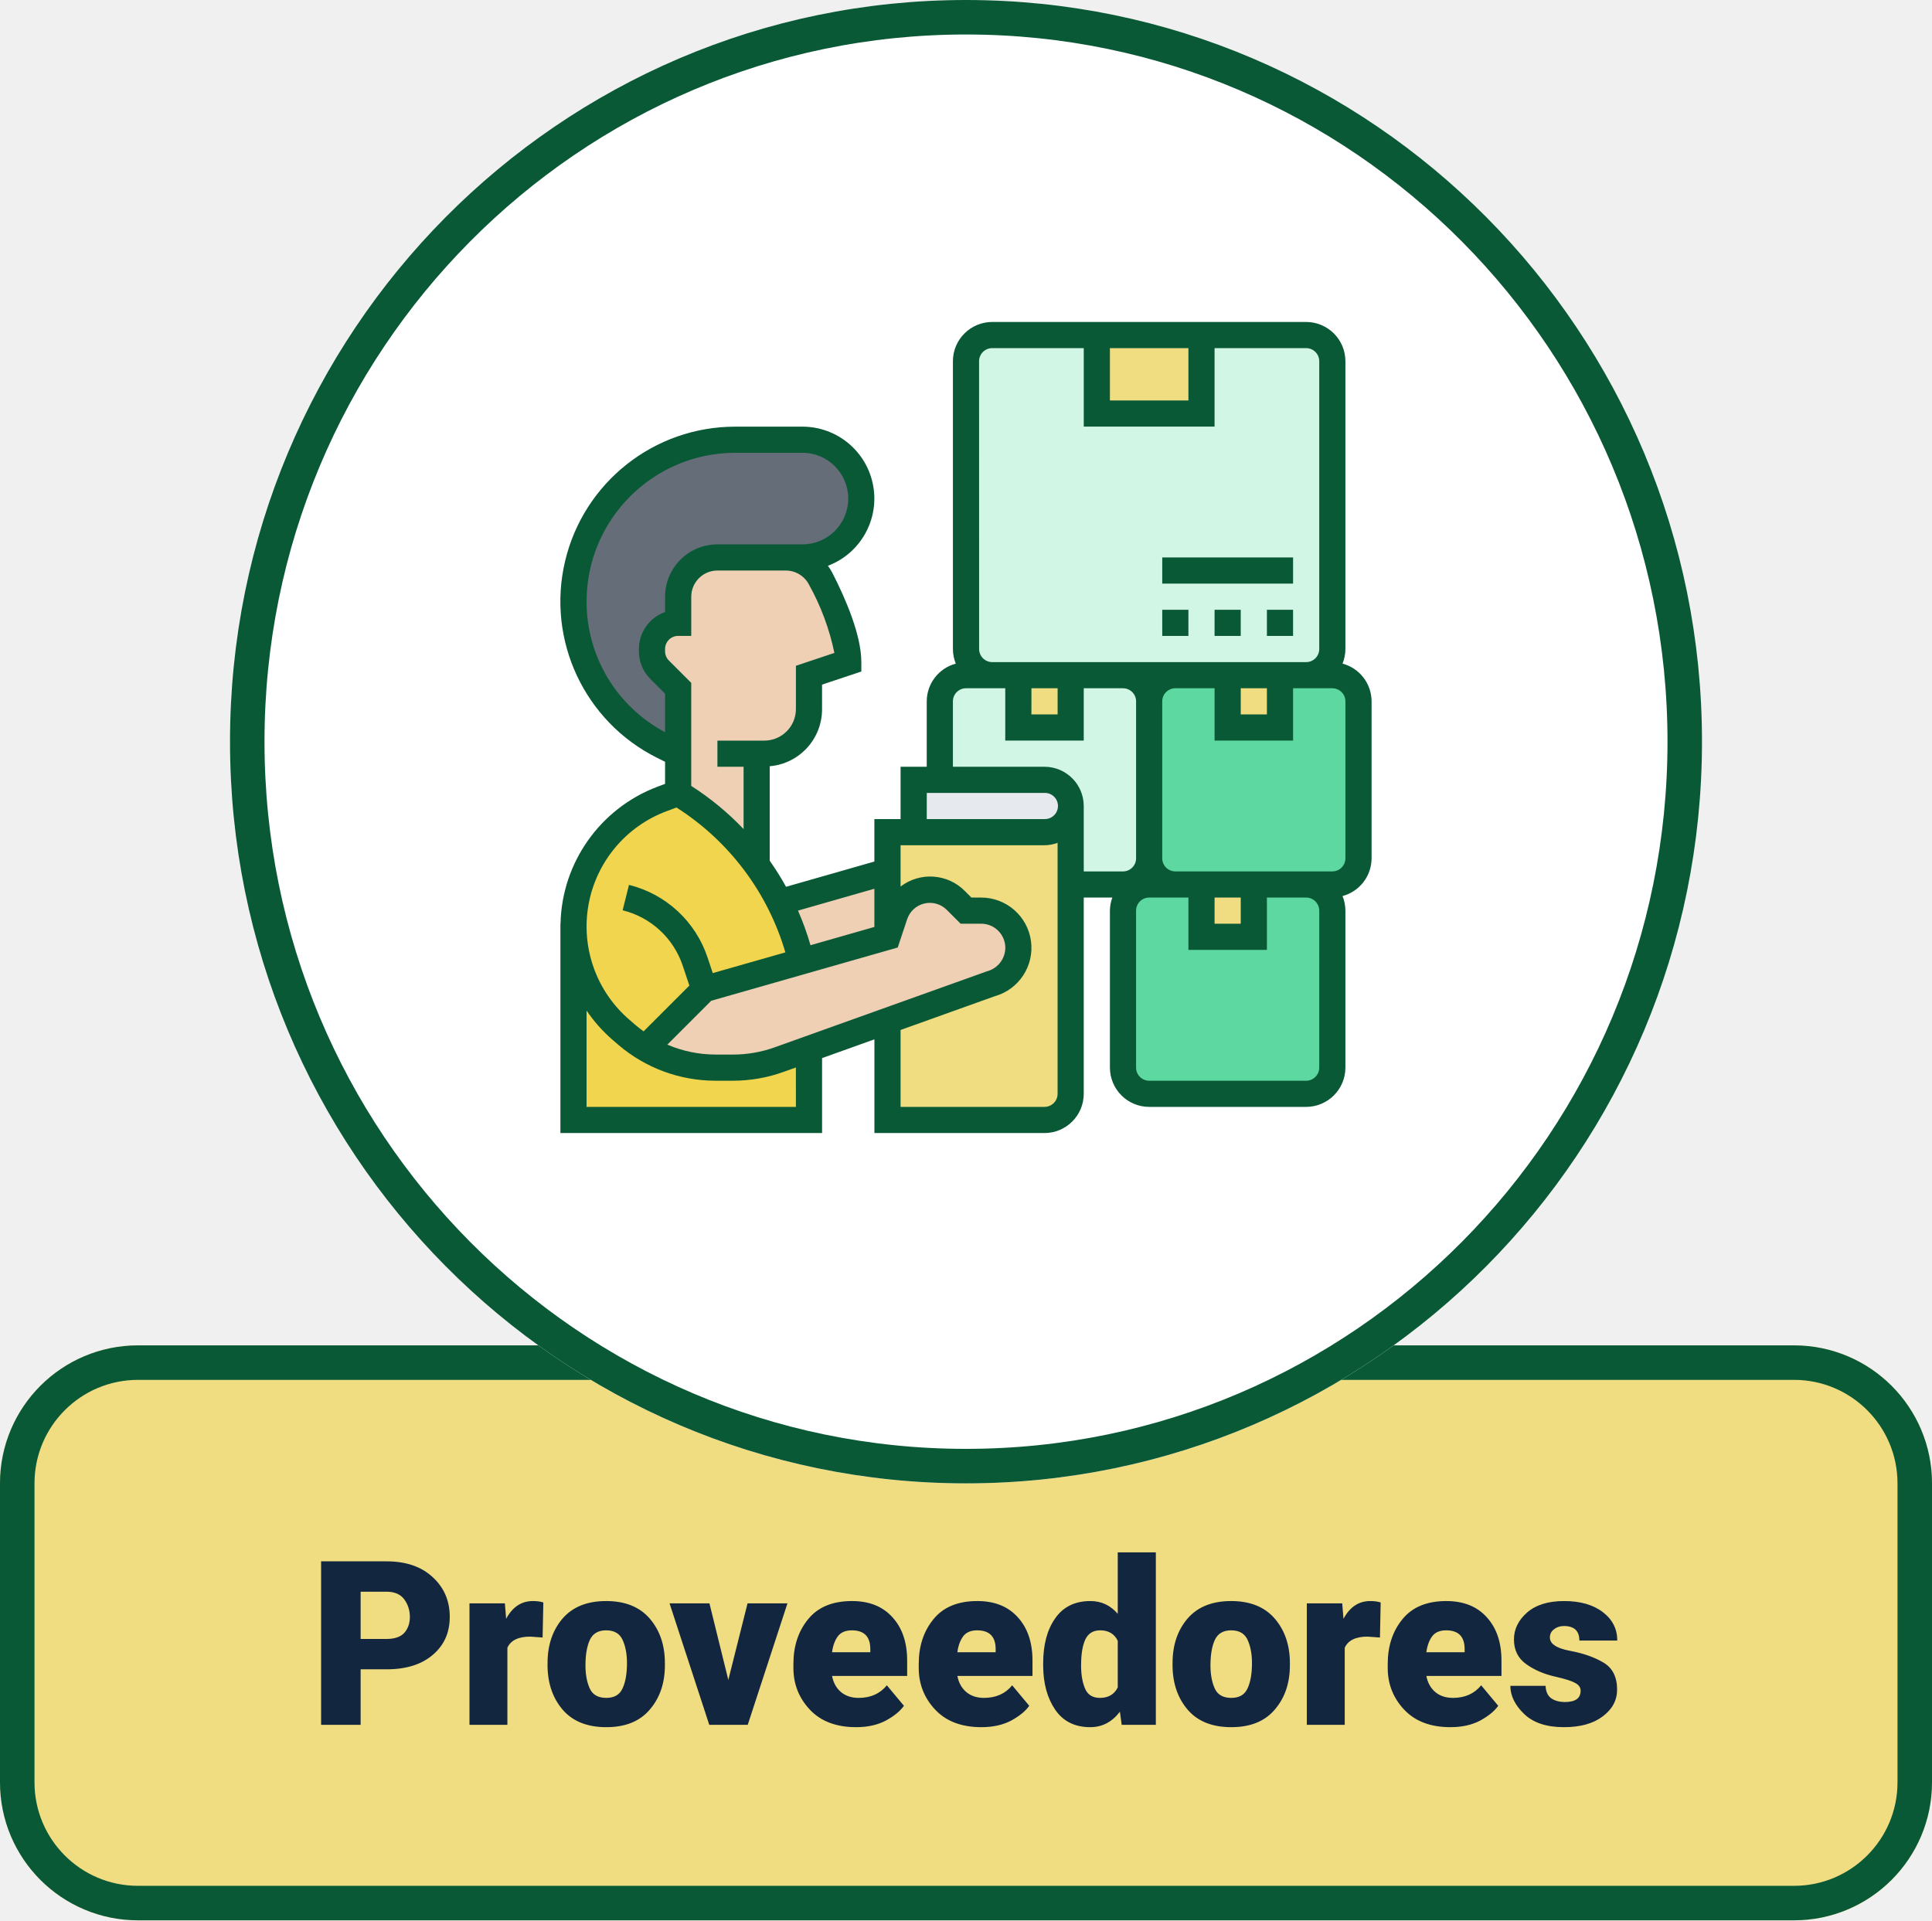
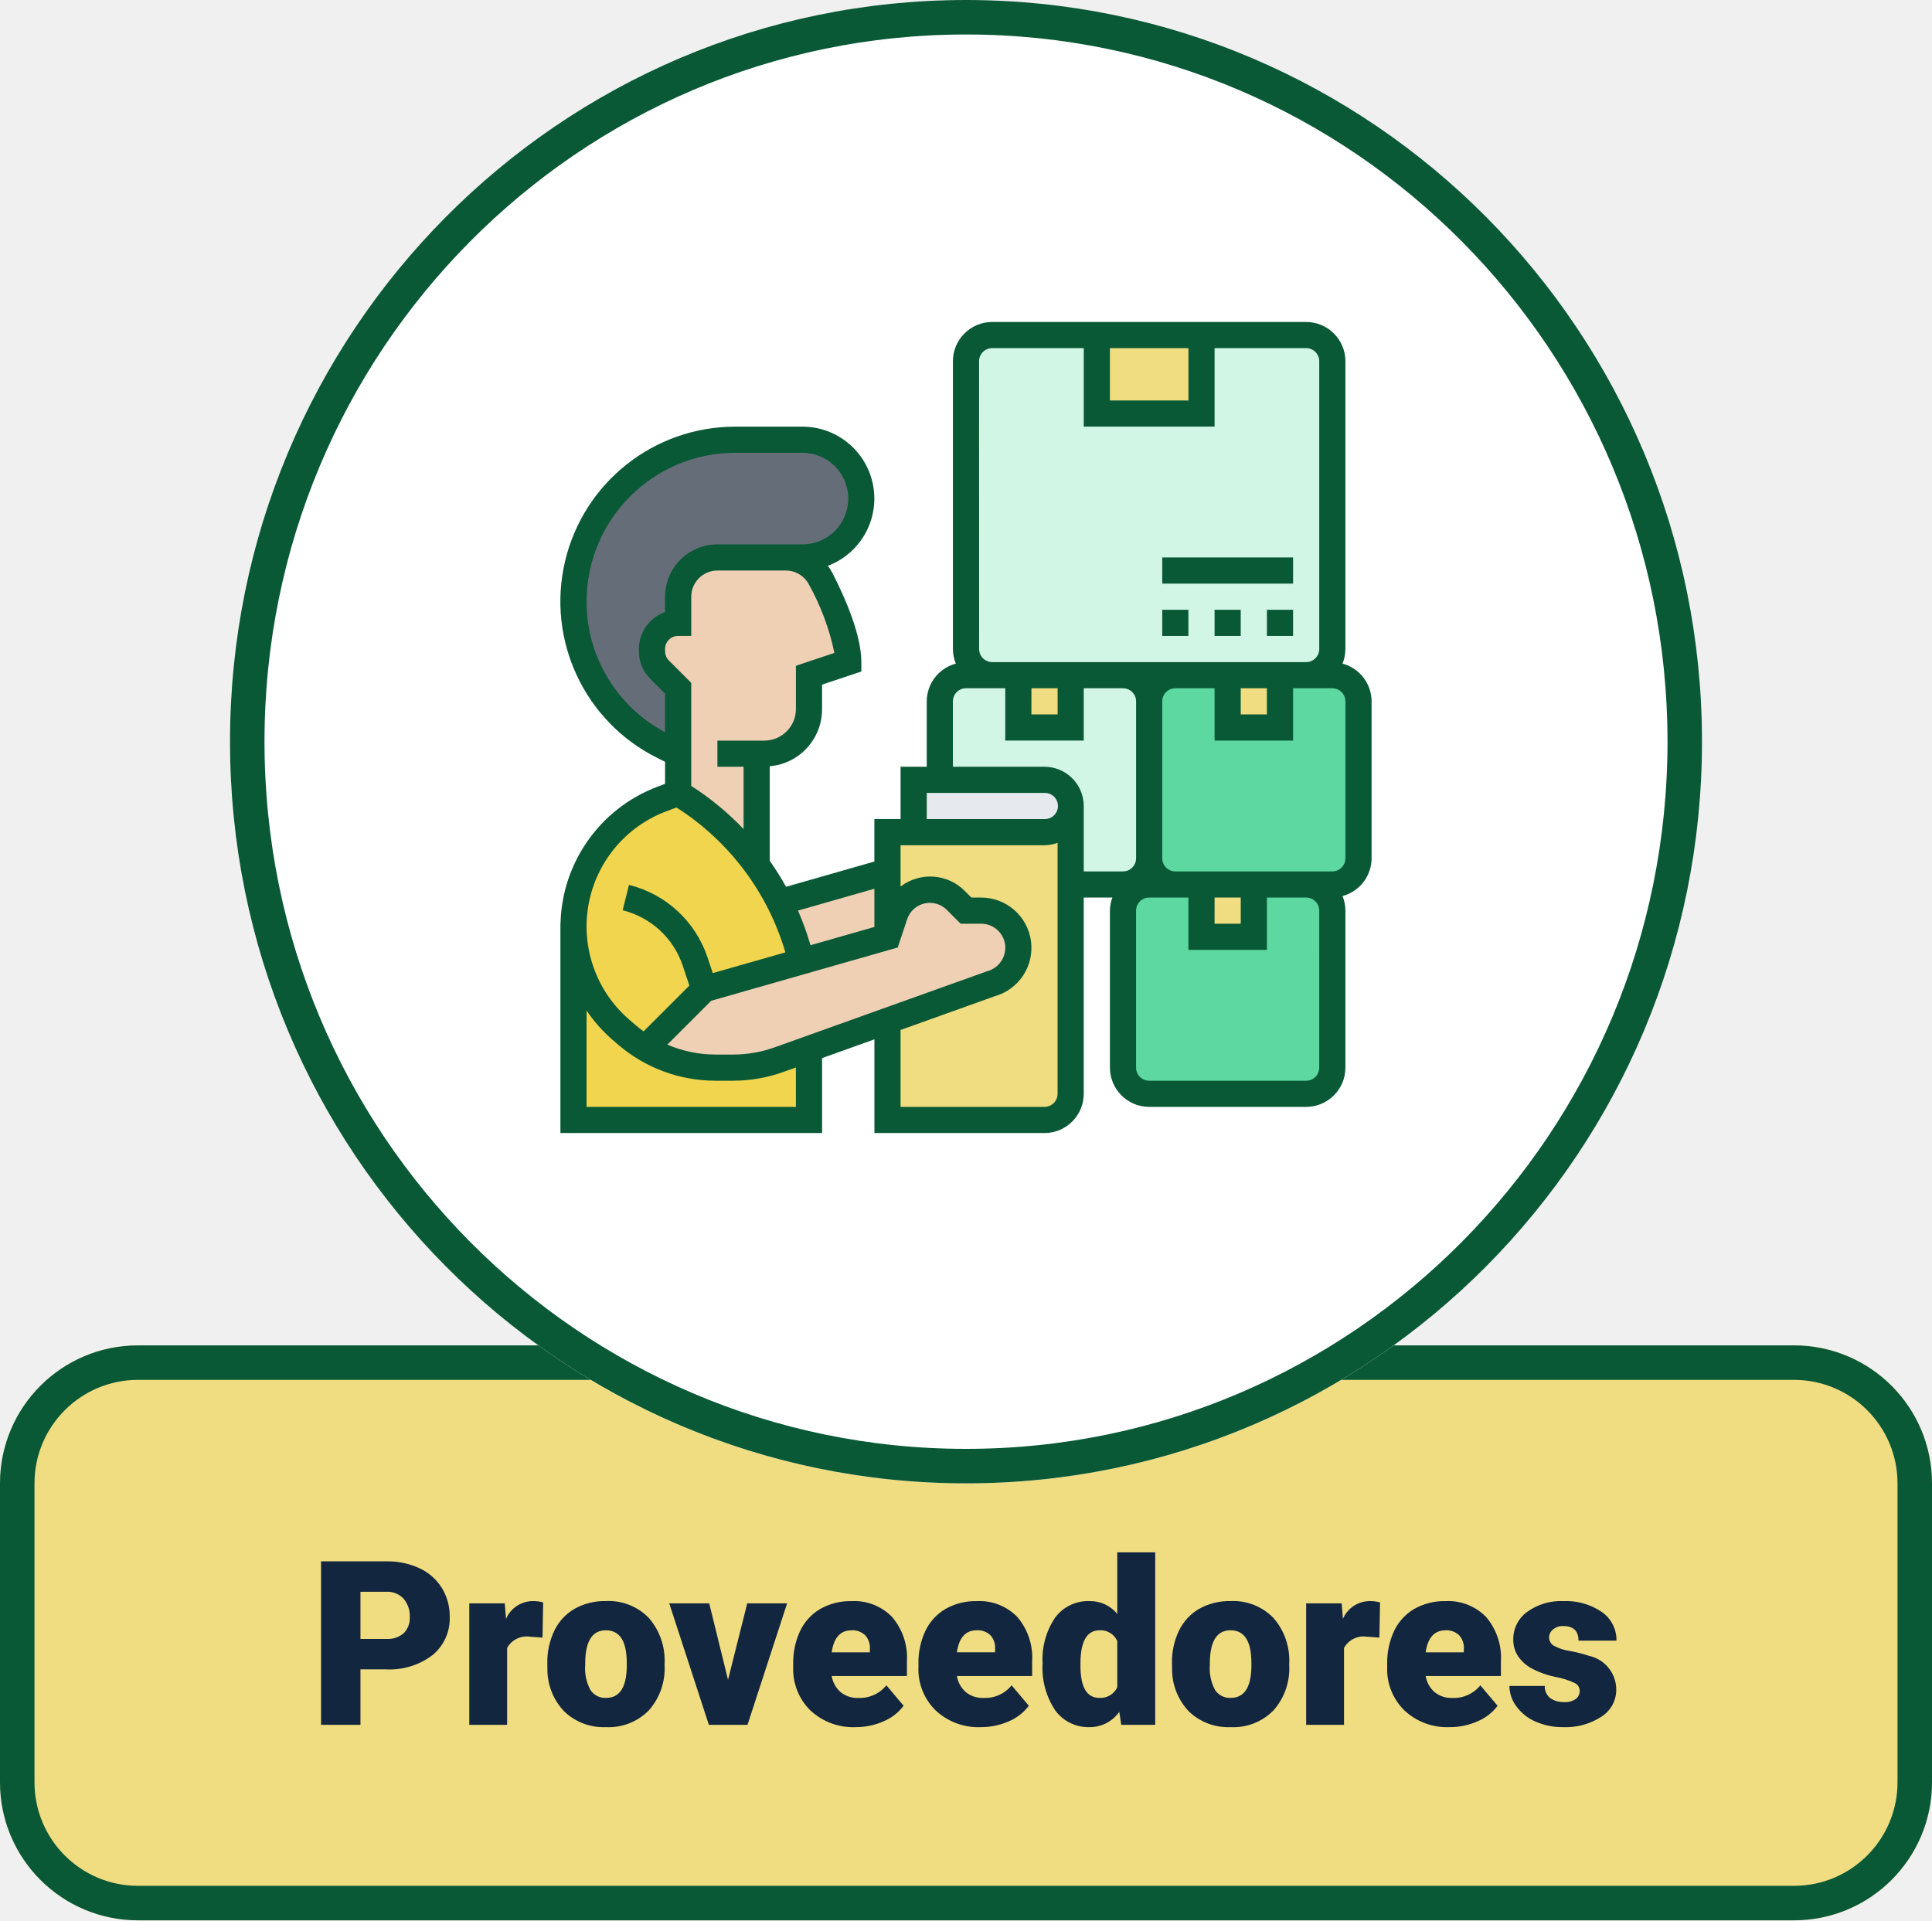
<svg xmlns="http://www.w3.org/2000/svg" width="168" height="167" viewBox="0 0 168 167">
-   <g id="Grupo_97194" data-name="Grupo 97194" transform="translate(-616.919 -2688)">
+   <g id="Grupo_99472" data-name="Grupo 99472" transform="translate(-616.919 -2688)">
    <g id="Rectángulo_32953" data-name="Rectángulo 32953" transform="translate(616.919 2805)" fill="#f0dd81" stroke="#0a5936" stroke-width="3">
      <rect width="168" height="50" rx="12" stroke="none" />
      <rect x="1.5" y="1.5" width="165" height="47" rx="10.5" fill="none" />
    </g>
-     <text id="Feature_One" data-name="Feature One" transform="translate(700.919 2838)" fill="#12263f" font-size="20" font-family="Roboto-Black, Roboto" font-weight="800">
-       <tspan x="-57.158" y="0">Proveedores</tspan>
-     </text>
+     <path id="Feature_One" data-name="Feature One" d="M-52.656-4.824V0h-3.428V-14.219h5.674a6.608,6.608,0,0,1,2.886.6,4.526,4.526,0,0,1,1.943,1.709,4.667,4.667,0,0,1,.688,2.515,4.114,4.114,0,0,1-1.489,3.325,6.179,6.179,0,0,1-4.087,1.245Zm0-2.646h2.246a2.118,2.118,0,0,0,1.519-.5,1.85,1.85,0,0,0,.522-1.406,2.287,2.287,0,0,0-.537-1.592,1.9,1.9,0,0,0-1.465-.605h-2.285Zm15.83-.117-1.084-.078a1.947,1.947,0,0,0-1.992.977V0h-3.291V-10.566h3.086L-40-9.209a2.548,2.548,0,0,1,2.314-1.553,3.209,3.209,0,0,1,.918.117Zm.42,2.207A6.236,6.236,0,0,1-35.791-8.2a4.4,4.4,0,0,1,1.768-1.9,5.323,5.323,0,0,1,2.705-.664,4.858,4.858,0,0,1,3.74,1.47,5.64,5.64,0,0,1,1.367,4v.117a5.472,5.472,0,0,1-1.372,3.921A4.871,4.871,0,0,1-31.3.2a4.927,4.927,0,0,1-3.623-1.353A5.29,5.29,0,0,1-36.4-4.824Zm3.291.205a3.932,3.932,0,0,0,.459,2.148,1.529,1.529,0,0,0,1.357.684q1.758,0,1.8-2.705v-.332q0-2.842-1.816-2.842-1.65,0-1.787,2.451Zm12.422,1.26,1.67-6.65h3.467L-19,0h-3.359l-3.447-10.566h3.477ZM-9.59.2a5.432,5.432,0,0,1-3.936-1.45,5.008,5.008,0,0,1-1.5-3.774V-5.3a6.489,6.489,0,0,1,.6-2.861,4.395,4.395,0,0,1,1.753-1.919,5.292,5.292,0,0,1,2.734-.679A4.574,4.574,0,0,1-6.426-9.38,5.43,5.43,0,0,1-5.137-5.527v1.279H-11.68a2.372,2.372,0,0,0,.771,1.4,2.3,2.3,0,0,0,1.543.508A2.958,2.958,0,0,0-6.924-3.437l1.5,1.777A4.2,4.2,0,0,1-7.163-.308,5.891,5.891,0,0,1-9.59.2Zm-.371-8.418q-1.445,0-1.719,1.914h3.32v-.254a1.63,1.63,0,0,0-.4-1.226A1.593,1.593,0,0,0-9.961-8.223ZM1.3.2a5.432,5.432,0,0,1-3.936-1.45,5.008,5.008,0,0,1-1.5-3.774V-5.3a6.489,6.489,0,0,1,.6-2.861,4.395,4.395,0,0,1,1.753-1.919,5.292,5.292,0,0,1,2.734-.679A4.574,4.574,0,0,1,4.463-9.38,5.43,5.43,0,0,1,5.752-5.527v1.279H-.791a2.372,2.372,0,0,0,.771,1.4,2.3,2.3,0,0,0,1.543.508A2.958,2.958,0,0,0,3.965-3.437l1.5,1.777A4.2,4.2,0,0,1,3.726-.308,5.891,5.891,0,0,1,1.3.2ZM.928-8.223q-1.445,0-1.719,1.914h3.32v-.254a1.63,1.63,0,0,0-.4-1.226A1.593,1.593,0,0,0,.928-8.223ZM6.66-5.361A6.455,6.455,0,0,1,7.744-9.316a3.568,3.568,0,0,1,3.027-1.445,3.035,3.035,0,0,1,2.383,1.113V-15h3.3V0H13.5L13.33-1.133A3.116,3.116,0,0,1,10.752.2,3.562,3.562,0,0,1,7.764-1.25,6.659,6.659,0,0,1,6.66-5.361Zm3.291.205q0,2.813,1.641,2.813a1.62,1.62,0,0,0,1.563-.918V-7.285a1.576,1.576,0,0,0-1.543-.937q-1.523,0-1.65,2.461Zm7.959-.225A6.236,6.236,0,0,1,18.525-8.2a4.4,4.4,0,0,1,1.768-1.9A5.323,5.323,0,0,1,23-10.762a4.858,4.858,0,0,1,3.74,1.47,5.64,5.64,0,0,1,1.367,4v.117a5.472,5.472,0,0,1-1.372,3.921A4.871,4.871,0,0,1,23.018.2a4.927,4.927,0,0,1-3.623-1.353A5.29,5.29,0,0,1,17.92-4.824Zm3.291.205a3.932,3.932,0,0,0,.459,2.148,1.529,1.529,0,0,0,1.357.684q1.758,0,1.8-2.705v-.332q0-2.842-1.816-2.842-1.65,0-1.787,2.451ZM35.947-7.588l-1.084-.078a1.947,1.947,0,0,0-1.992.977V0H29.58V-10.566h3.086l.107,1.357a2.548,2.548,0,0,1,2.314-1.553,3.209,3.209,0,0,1,.918.117ZM42.061.2a5.432,5.432,0,0,1-3.936-1.45,5.008,5.008,0,0,1-1.5-3.774V-5.3a6.489,6.489,0,0,1,.6-2.861,4.395,4.395,0,0,1,1.753-1.919,5.292,5.292,0,0,1,2.734-.679A4.574,4.574,0,0,1,45.225-9.38a5.43,5.43,0,0,1,1.289,3.853v1.279H39.971a2.372,2.372,0,0,0,.771,1.4,2.3,2.3,0,0,0,1.543.508,2.958,2.958,0,0,0,2.441-1.094l1.5,1.777A4.2,4.2,0,0,1,44.487-.308,5.891,5.891,0,0,1,42.061.2Zm-.371-8.418q-1.445,0-1.719,1.914h3.32v-.254a1.63,1.63,0,0,0-.4-1.226A1.593,1.593,0,0,0,41.689-8.223Zm11.68,5.254a.76.76,0,0,0-.439-.674,6.685,6.685,0,0,0-1.67-.527,7.615,7.615,0,0,1-2.031-.718,3.4,3.4,0,0,1-1.221-1.079,2.577,2.577,0,0,1-.42-1.455,2.92,2.92,0,0,1,1.2-2.4,4.948,4.948,0,0,1,3.145-.942,5.482,5.482,0,0,1,3.359.947,2.962,2.962,0,0,1,1.27,2.49h-3.3q0-1.27-1.338-1.27a1.326,1.326,0,0,0-.869.288.892.892,0,0,0-.352.718.819.819,0,0,0,.43.713,4.06,4.06,0,0,0,1.372.449,11.857,11.857,0,0,1,1.655.42,3.007,3.007,0,0,1,2.383,2.939A2.767,2.767,0,0,1,55.259-.713,5.632,5.632,0,0,1,51.934.2a5.747,5.747,0,0,1-2.422-.488,4.05,4.05,0,0,1-1.66-1.328,3.007,3.007,0,0,1-.6-1.768h3.076a1.272,1.272,0,0,0,.488,1.069,2.009,2.009,0,0,0,1.2.337,1.58,1.58,0,0,0,1.011-.273A.875.875,0,0,0,53.369-2.969Z" transform="translate(700.919 2838)" fill="#12263f" />
    <g id="Elipse_4454" data-name="Elipse 4454" transform="translate(636.919 2688)" fill="#fff" stroke="#0a5936" stroke-width="3">
      <ellipse cx="64" cy="64.5" rx="64" ry="64.5" stroke="none" />
      <ellipse cx="64" cy="64.5" rx="62.5" ry="63" fill="none" />
    </g>
    <g id="inventario" transform="translate(664.651 2715)">
      <g id="Grupo_97191" data-name="Grupo 97191" transform="translate(2.138 2.138)">
        <g id="Grupo_97175" data-name="Grupo 97175" transform="translate(47.782 47.782)">
          <path id="Trazado_141045" data-name="Trazado 141045" d="M62.2,46.275V59.927A2.282,2.282,0,0,1,59.927,62.2H46.275A2.282,2.282,0,0,1,44,59.927V46.275A2.282,2.282,0,0,1,46.275,44h4.551v4.551h4.551V44h4.551A2.282,2.282,0,0,1,62.2,46.275Z" transform="translate(-44 -44)" fill="#5cd8a0" />
        </g>
        <g id="Grupo_97176" data-name="Grupo 97176" transform="translate(50.057 29.579)">
          <path id="Trazado_141046" data-name="Trazado 141046" d="M64.2,43.927A2.282,2.282,0,0,1,61.927,46.2H48.275A2.282,2.282,0,0,1,46,43.927V30.275A2.282,2.282,0,0,1,48.275,28h4.551v4.551h4.551V28h4.551A2.282,2.282,0,0,1,64.2,30.275Z" transform="translate(-46 -28)" fill="#5cd8a0" />
        </g>
        <g id="Grupo_97177" data-name="Grupo 97177" transform="translate(31.855 29.579)">
          <path id="Trazado_141047" data-name="Trazado 141047" d="M48.2,30.275V43.927A2.282,2.282,0,0,1,45.927,46.2H41.377V39.377A2.282,2.282,0,0,0,39.1,37.1H30V30.275A2.282,2.282,0,0,1,32.275,28h4.551v4.551h4.551V28h4.551A2.282,2.282,0,0,1,48.2,30.275Z" transform="translate(-30 -28)" fill="#d2f6e6" />
        </g>
        <g id="Grupo_97178" data-name="Grupo 97178" transform="translate(34.13 0)">
          <path id="Trazado_141048" data-name="Trazado 141048" d="M63.855,4.275V29.3a2.282,2.282,0,0,1-2.275,2.275h-27.3A2.282,2.282,0,0,1,32,29.3V4.275A2.282,2.282,0,0,1,34.275,2h9.1V8.826h9.1V2h9.1A2.282,2.282,0,0,1,63.855,4.275Z" transform="translate(-32 -2)" fill="#d2f6e6" />
        </g>
        <g id="Grupo_97179" data-name="Grupo 97179" transform="translate(45.507 0)">
          <path id="Trazado_141049" data-name="Trazado 141049" d="M42,2h9.1V8.826H42Z" transform="translate(-42 -2)" fill="#f0dd81" />
        </g>
        <g id="Grupo_97180" data-name="Grupo 97180" transform="translate(38.681 29.579)">
          <path id="Trazado_141050" data-name="Trazado 141050" d="M36,28h4.551v4.551H36Z" transform="translate(-36 -28)" fill="#f0dd81" />
        </g>
        <g id="Grupo_97181" data-name="Grupo 97181" transform="translate(56.883 29.579)">
          <path id="Trazado_141051" data-name="Trazado 141051" d="M52,28h4.551v4.551H52Z" transform="translate(-52 -28)" fill="#f0dd81" />
        </g>
        <g id="Grupo_97182" data-name="Grupo 97182" transform="translate(54.608 47.782)">
          <path id="Trazado_141052" data-name="Trazado 141052" d="M50,44h4.551v4.551H50Z" transform="translate(-50 -44)" fill="#f0dd81" />
        </g>
        <g id="Grupo_97183" data-name="Grupo 97183" transform="translate(0 9.101)">
          <path id="Trazado_141053" data-name="Trazado 141053" d="M21.909,10a5.119,5.119,0,0,1,0,10.239H14.514A3.418,3.418,0,0,0,11.1,23.652v2.275A2.292,2.292,0,0,0,8.826,28.2V28.4A2.282,2.282,0,0,0,9.5,30.012l1.6,1.6V37.3l-1.331-.66A14.065,14.065,0,0,1,16.062,10Z" transform="translate(-2 -10)" fill="#656d78" />
        </g>
        <g id="Grupo_97184" data-name="Grupo 97184" transform="translate(0 51.434)">
          <path id="Trazado_141054" data-name="Trazado 141054" d="M22.478,57.859v6.178H2V47.21a11.868,11.868,0,0,0,4.13,9l.512.421a11.508,11.508,0,0,0,1.6,1.16,11.811,11.811,0,0,0,6.1,1.7h1.524a11.89,11.89,0,0,0,3.993-.694Z" transform="translate(-2 -47.21)" fill="#f1d54e" />
        </g>
        <g id="Grupo_97185" data-name="Grupo 97185" transform="translate(0 39.818)">
          <path id="Trazado_141055" data-name="Trazado 141055" d="M13.377,54.065,8.246,59.2a11.507,11.507,0,0,1-1.6-1.16l-.512-.421a11.848,11.848,0,0,1,3.55-20.08L11.1,37a23.662,23.662,0,0,1,6.826,6.212A23.125,23.125,0,0,1,19.941,46.5a23.447,23.447,0,0,1,1.9,5.142v.011Z" transform="translate(-2 -37)" fill="#f1d54e" />
        </g>
        <g id="Grupo_97186" data-name="Grupo 97186" transform="translate(27.304 40.956)">
          <path id="Trazado_141056" data-name="Trazado 141056" d="M28.662,45.452a3.237,3.237,0,0,0-2.036,2.036L26,49.377v-9.1H39.652A2.292,2.292,0,0,0,41.927,38V63.029A2.282,2.282,0,0,1,39.652,65.3H26V56.68l9.01-3.231a3.232,3.232,0,0,0-.865-6.348h-1.32l-.865-.865A3.222,3.222,0,0,0,28.662,45.452Z" transform="translate(-26 -38)" fill="#f0dd81" />
        </g>
        <g id="Grupo_97187" data-name="Grupo 97187" transform="translate(29.579 38.681)">
          <path id="Trazado_141057" data-name="Trazado 141057" d="M39.377,36a2.282,2.282,0,0,1,2.275,2.275,2.292,2.292,0,0,1-2.275,2.275H28V36H39.377Z" transform="translate(-28 -36)" fill="#e6e9ed" />
        </g>
        <g id="Grupo_97188" data-name="Grupo 97188" transform="translate(17.941 46.644)">
          <path id="Trazado_141058" data-name="Trazado 141058" d="M27.133,43v5.688L19.67,50.816a23.447,23.447,0,0,0-1.9-5.142Z" transform="translate(-17.77 -43)" fill="#f0d0b4" />
        </g>
        <g id="Grupo_97189" data-name="Grupo 97189" transform="translate(6.246 48.243)">
          <path id="Trazado_141059" data-name="Trazado 141059" d="M38.981,47.164a3.238,3.238,0,0,1-1.422,5.4L28.548,55.8l-6.826,2.446-2.617.933a11.89,11.89,0,0,1-3.993.694H13.588a11.811,11.811,0,0,1-6.1-1.7l5.131-5.131,8.464-2.412v-.011l7.463-2.127.626-1.889a3.218,3.218,0,0,1,5.336-1.251l.865.865h1.32a3.243,3.243,0,0,1,2.287.944Z" transform="translate(-7.49 -44.405)" fill="#f0d0b4" />
        </g>
        <g id="Grupo_97190" data-name="Grupo 97190" transform="translate(6.826 19.34)">
          <path id="Trazado_141060" data-name="Trazado 141060" d="M17.1,36.065V45.69a23.662,23.662,0,0,0-6.826-6.212v-9.1l-1.6-1.6A2.282,2.282,0,0,1,8,27.157v-.193a2.292,2.292,0,0,1,2.275-2.275V22.413A3.418,3.418,0,0,1,13.688,19h5.939a3.425,3.425,0,0,1,3.049,1.866c1,1.957,2.389,5.063,2.389,7.236l-3.413,1.138v2.947a3.884,3.884,0,0,1-3.879,3.879Z" transform="translate(-8 -19)" fill="#f0d0b4" />
        </g>
      </g>
      <g id="Grupo_97192" data-name="Grupo 97192" transform="translate(1 1)">
        <path id="Trazado_141061" data-name="Trazado 141061" d="M69.01,30.711a3.4,3.4,0,0,0,.25-1.27V4.413A3.417,3.417,0,0,0,65.847,1h-27.3A3.417,3.417,0,0,0,35.13,4.413V29.442a3.4,3.4,0,0,0,.25,1.27,3.407,3.407,0,0,0-2.526,3.281v5.688H30.579v4.551H28.3v3.692l-7.679,2.195A24.794,24.794,0,0,0,19.2,47.852V39.636a4.973,4.973,0,0,0,4.551-4.977V32.537L27.166,31.4v-.82c0-2.353-1.37-5.518-2.518-7.758a4.624,4.624,0,0,0-.387-.618,6.253,6.253,0,0,0-2.215-12.1H16.2A15.2,15.2,0,0,0,9.4,38.9l.7.349v1.92l-.68.255a13.039,13.039,0,0,0-8.412,11.91H1v18.2H23.753V65.017l4.551-1.63v8.148h14.79a3.417,3.417,0,0,0,3.413-3.413V51.057h2.485a3.375,3.375,0,0,0-.209,1.138V65.847a3.417,3.417,0,0,0,3.413,3.413H65.847a3.417,3.417,0,0,0,3.413-3.413V52.195a3.4,3.4,0,0,0-.25-1.27,3.408,3.408,0,0,0,2.526-3.281V33.992A3.407,3.407,0,0,0,69.01,30.711ZM48.782,3.275h6.826V7.826H48.782ZM37.405,4.413a1.14,1.14,0,0,1,1.138-1.138h7.964V10.1H57.883V3.275h7.964a1.14,1.14,0,0,1,1.138,1.138V29.442a1.14,1.14,0,0,1-1.138,1.138h-27.3a1.14,1.14,0,0,1-1.138-1.138ZM60.159,32.855h2.275V35.13H60.159Zm-18.2,0h2.275V35.13H41.956Zm-9.1,9.1H43.094a1.138,1.138,0,1,1,0,2.275H32.855ZM14.11,60.033,30.331,55.4l.819-2.455A2.08,2.08,0,0,1,34.6,52.13l1.2,1.2h1.787a2.1,2.1,0,0,1,2.1,2.1,2.135,2.135,0,0,1-1.609,2.043l-18.455,6.61a10.708,10.708,0,0,1-3.609.626H14.481a10.7,10.7,0,0,1-4.184-.863ZM28.3,50.29v3.322L22.746,55.2a24.387,24.387,0,0,0-1.086-3.01Zm-3.477-20.51L21.478,30.9V34.66a2.748,2.748,0,0,1-2.746,2.747l-4.08,0v2.275h2.275V45.1a24.405,24.405,0,0,0-4.551-3.753V32.384l-1.942-1.942a1.133,1.133,0,0,1-.333-.805v-.195A1.14,1.14,0,0,1,11.239,28.3h1.138V24.891a2.278,2.278,0,0,1,2.275-2.275h5.942a2.274,2.274,0,0,1,2.03,1.243,21,21,0,0,1,2.2,5.922ZM3.275,25.3A12.94,12.94,0,0,1,16.2,12.377h5.846a3.982,3.982,0,1,1,0,7.964H14.652A4.555,4.555,0,0,0,10.1,24.891v1.332a3.42,3.42,0,0,0-2.275,3.218v.195a3.392,3.392,0,0,0,1,2.414L10.1,33.326v3.348A12.837,12.837,0,0,1,3.275,25.3Zm6.945,18.252.871-.328a22.409,22.409,0,0,1,9.47,12.6l-6.313,1.8L13.8,56.284a9.637,9.637,0,0,0-6.837-6.33l-.552,2.207A7.376,7.376,0,0,1,11.643,57l.57,1.71-3.98,3.98c-.246-.176-.486-.363-.717-.561l-.5-.431a10.7,10.7,0,0,1,3.207-18.149ZM21.478,69.26H3.275V60.884a12.96,12.96,0,0,0,2.257,2.544l.5.431a12.985,12.985,0,0,0,8.446,3.125h1.527a12.954,12.954,0,0,0,4.377-.76l1.093-.391Zm21.616,0H30.579V62.571l8.183-2.932a4.372,4.372,0,0,0-1.179-8.583h-.845l-.536-.536a4.241,4.241,0,0,0-5.623-.423V46.507H43.094a3.375,3.375,0,0,0,1.138-.209V68.122A1.139,1.139,0,0,1,43.094,69.26Zm3.413-26.166a3.417,3.417,0,0,0-3.413-3.413H35.13V33.992a1.14,1.14,0,0,1,1.138-1.138h3.413v4.551h6.826V32.855H49.92a1.14,1.14,0,0,1,1.138,1.138V47.644a1.139,1.139,0,0,1-1.138,1.138H46.507ZM66.984,65.847a1.139,1.139,0,0,1-1.138,1.138H52.195a1.139,1.139,0,0,1-1.138-1.138V52.195a1.139,1.139,0,0,1,1.138-1.138h3.413v4.551h6.826V51.057h3.413a1.139,1.139,0,0,1,1.138,1.138Zm-9.1-14.79h2.275v2.275H57.883ZM69.26,47.644a1.139,1.139,0,0,1-1.138,1.138H54.47a1.139,1.139,0,0,1-1.138-1.138V33.992a1.14,1.14,0,0,1,1.138-1.138h3.413v4.551h6.826V32.855h3.413a1.14,1.14,0,0,1,1.138,1.138Z" transform="translate(-1 -1)" fill="#0a5936" />
        <path id="Trazado_141062" data-name="Trazado 141062" d="M51,23h2.275v2.275H51Z" transform="translate(5.883 2.029)" fill="#0a5936" />
        <path id="Trazado_141063" data-name="Trazado 141063" d="M47,23h2.275v2.275H47Z" transform="translate(5.333 2.029)" fill="#0a5936" />
        <path id="Trazado_141064" data-name="Trazado 141064" d="M55,23h2.275v2.275H55Z" transform="translate(6.434 2.029)" fill="#0a5936" />
        <path id="Trazado_141065" data-name="Trazado 141065" d="M47,19H58.377v2.275H47Z" transform="translate(5.333 1.478)" fill="#0a5936" />
      </g>
    </g>
  </g>
</svg>
